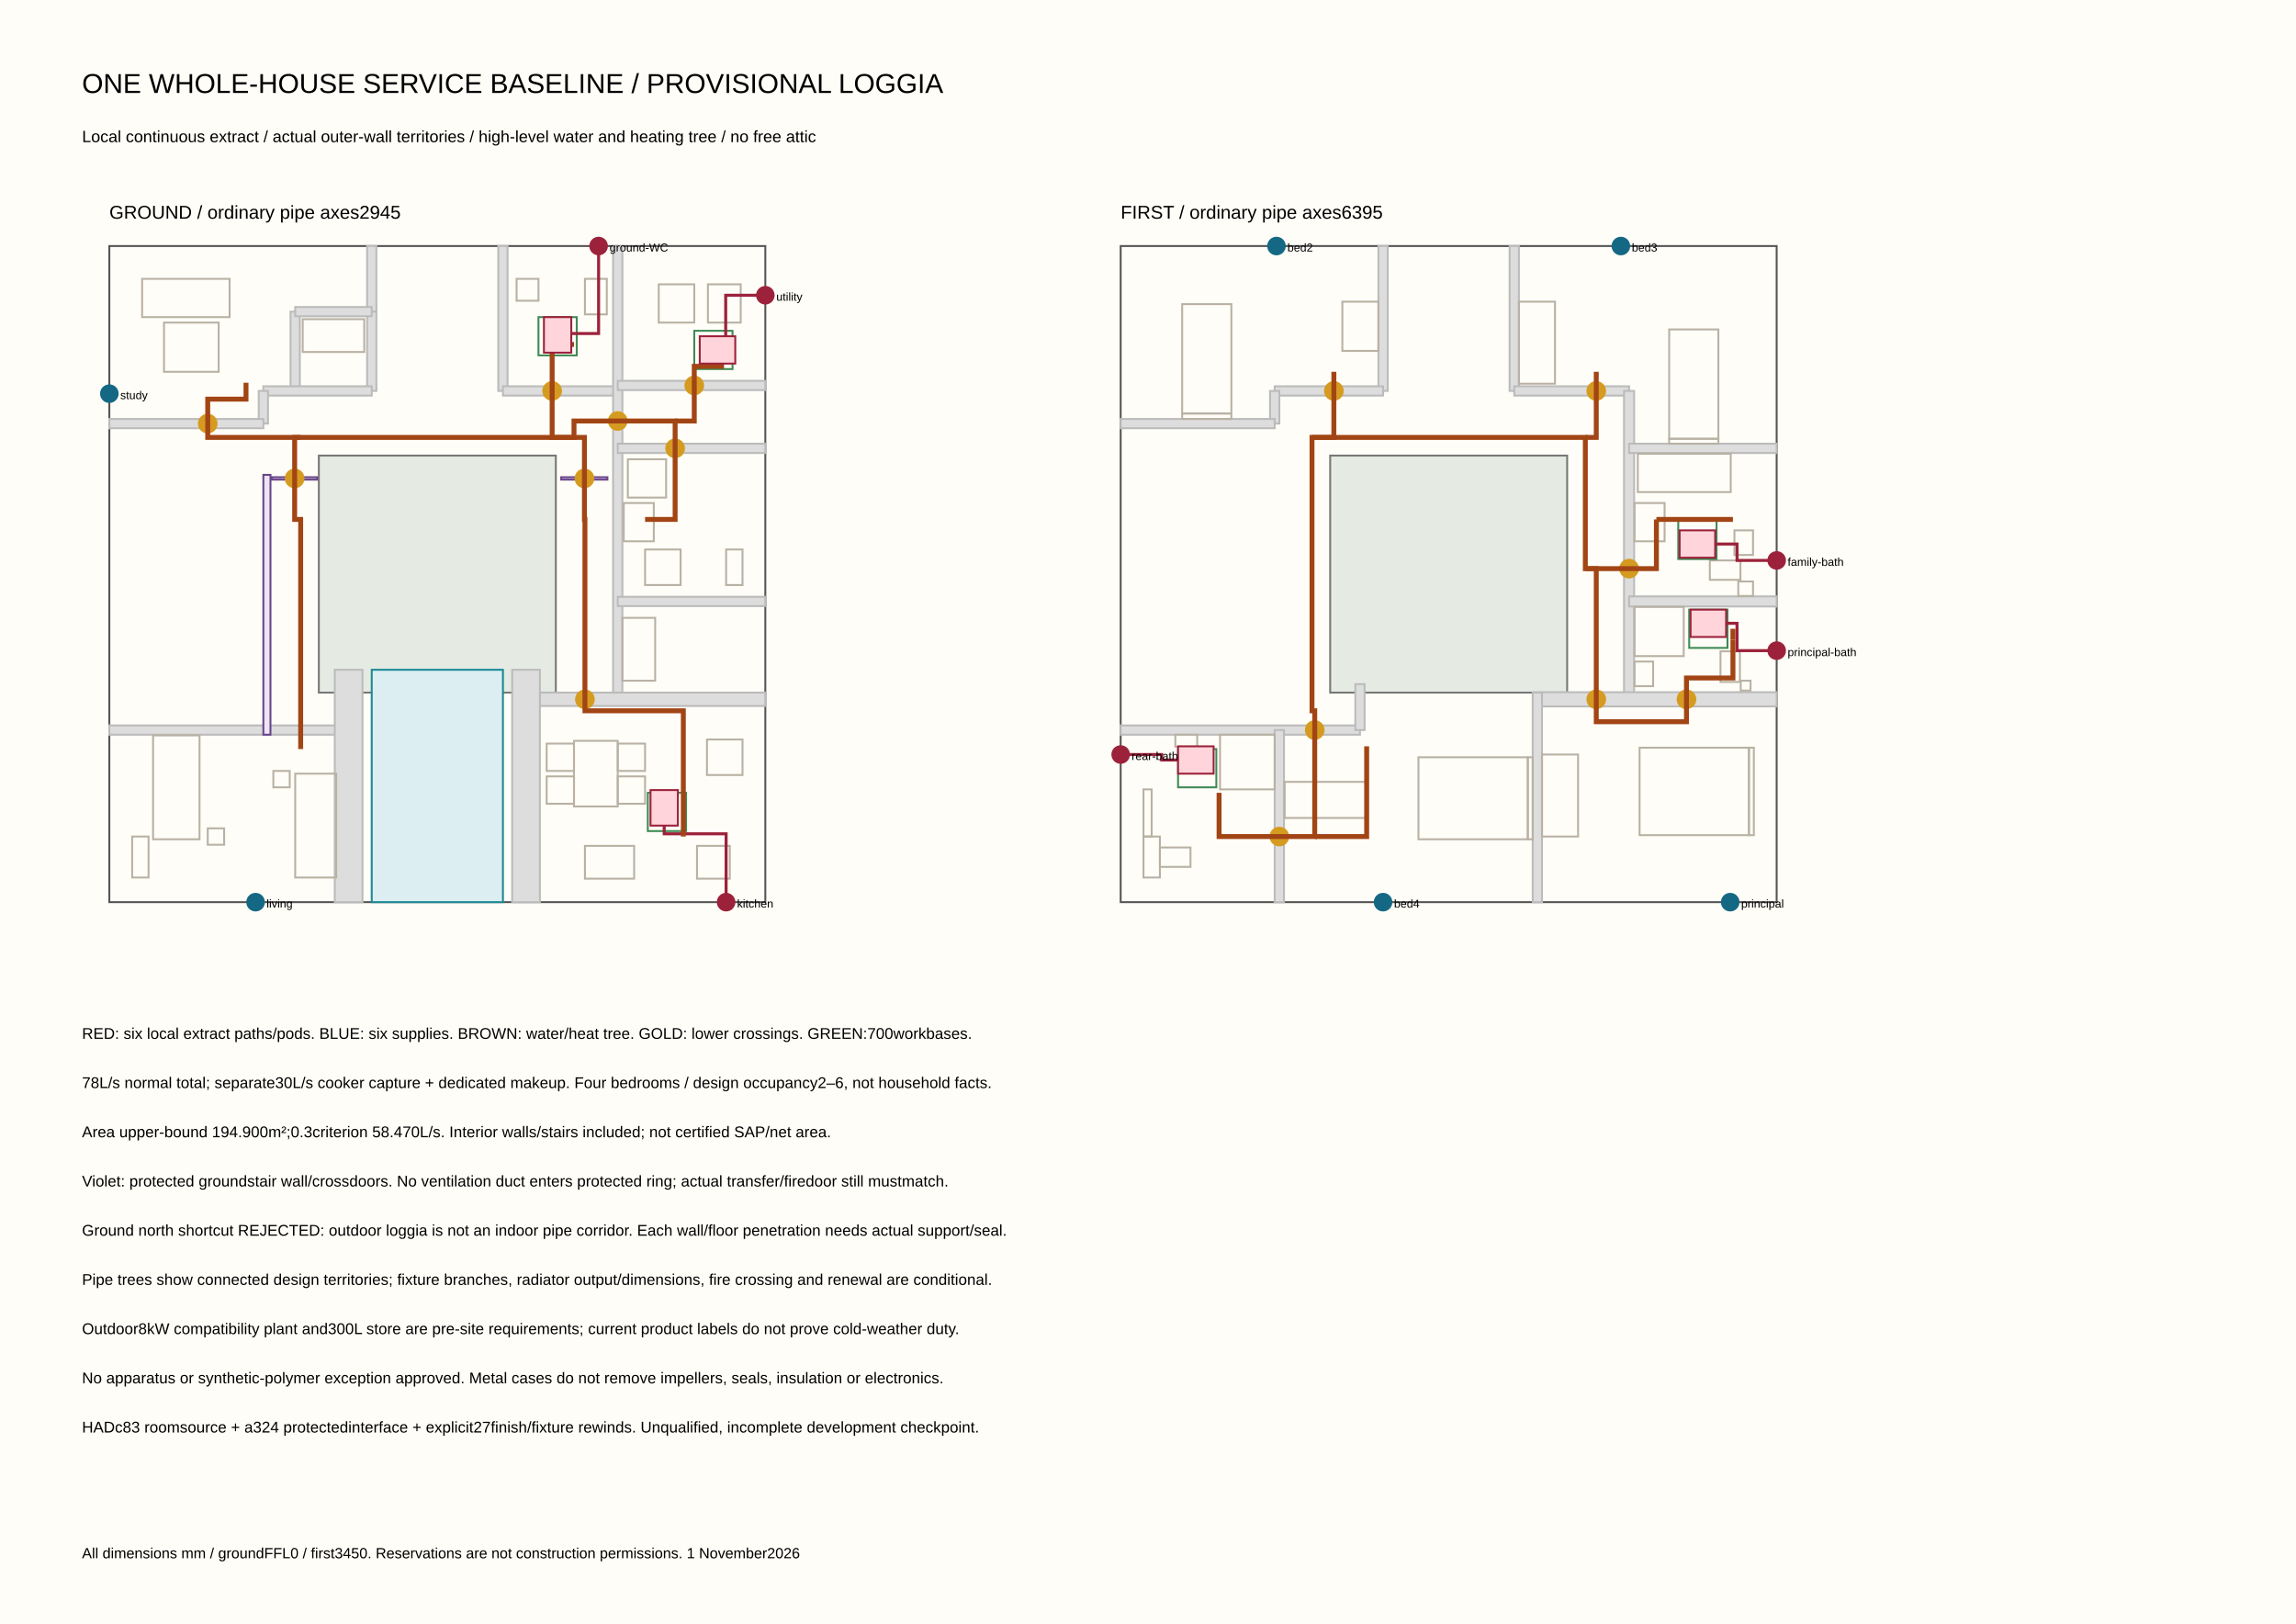
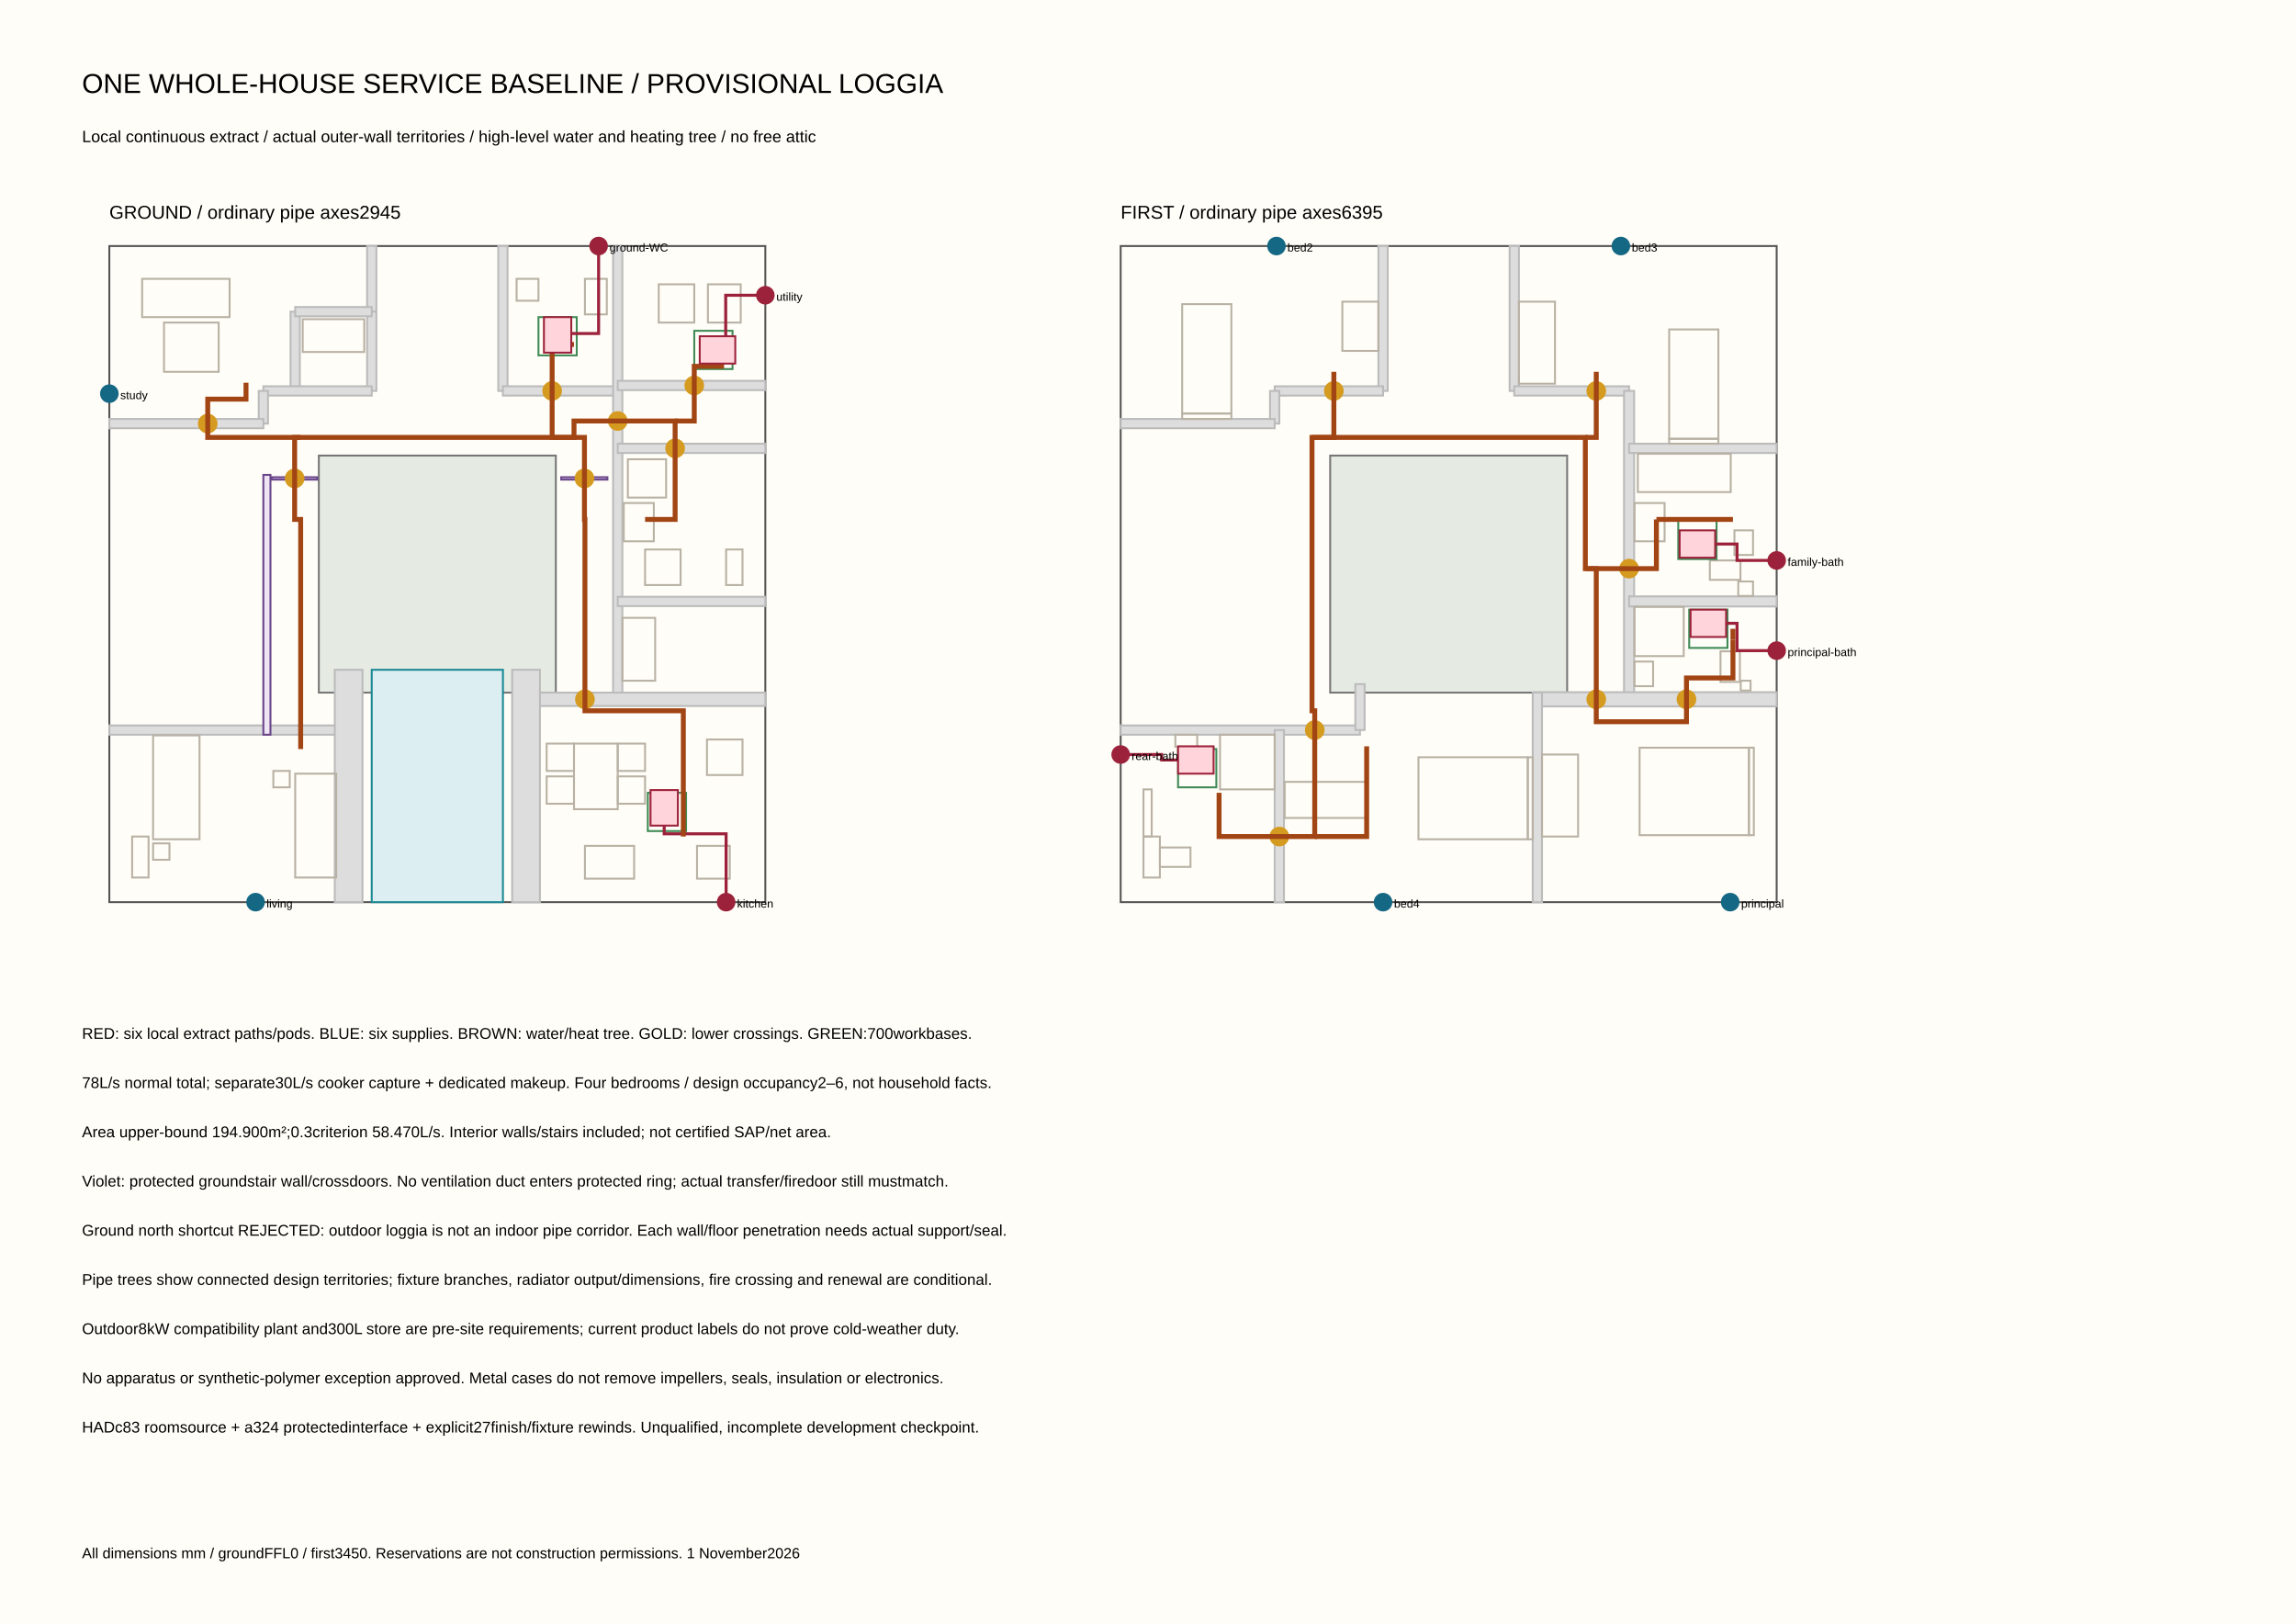
<svg xmlns="http://www.w3.org/2000/svg" width="420mm" height="297mm" viewBox="0 0 420 297">
  <rect width="420" height="297" fill="#fffdf7" />
  <text x="15" y="17" font-size="5" font-family="Arial">ONE WHOLE-HOUSE SERVICE BASELINE / PROVISIONAL LOGGIA</text>
  <text x="15" y="26" font-size="3" font-family="Arial">Local continuous extract / actual outer-wall territories / high-level water and heating tree / no free attic</text>
  <rect x="20.0" y="45.0" width="120.0" height="120.0" fill="none" stroke="#555" stroke-width="0.35" />
  <rect x="58.325" y="83.325" width="43.35" height="43.35" fill="#e5ebe3" stroke="#777" stroke-width="0.35" />
  <rect x="68.0" y="122.5" width="24.0" height="42.5" fill="#dceef1" stroke="#1b8995" stroke-width="0.35" />
  <rect x="67.15" y="45.0" width="1.7" height="12.0" fill="#ddd" stroke="#bbb" stroke-width="0.35" />
  <rect x="67.15" y="57.0" width="1.7" height="14.5" fill="#ddd" stroke="#bbb" stroke-width="0.35" />
  <rect x="53.15" y="57.0" width="1.7" height="14.5" fill="#ddd" stroke="#bbb" stroke-width="0.35" />
  <rect x="54.0" y="56.15" width="14.0" height="1.7" fill="#ddd" stroke="#bbb" stroke-width="0.35" />
  <rect x="48.175" y="70.65" width="19.825" height="1.7" fill="#ddd" stroke="#bbb" stroke-width="0.35" />
  <rect x="47.325" y="71.5" width="1.7" height="5.975" fill="#ddd" stroke="#bbb" stroke-width="0.35" />
  <rect x="20.0" y="76.625" width="28.175" height="1.7" fill="#ddd" stroke="#bbb" stroke-width="0.35" />
  <rect x="91.15" y="45.0" width="1.7" height="26.5" fill="#ddd" stroke="#bbb" stroke-width="0.35" />
  <rect x="92.0" y="70.65" width="21.0" height="1.7" fill="#ddd" stroke="#bbb" stroke-width="0.35" />
  <rect x="112.15" y="45.0" width="1.7" height="82.9" fill="#ddd" stroke="#bbb" stroke-width="0.35" />
  <rect x="113.0" y="69.65" width="27.0" height="1.7" fill="#ddd" stroke="#bbb" stroke-width="0.35" />
  <rect x="113.0" y="81.15" width="27.0" height="1.7" fill="#ddd" stroke="#bbb" stroke-width="0.35" />
  <rect x="113.0" y="109.15" width="27.0" height="1.7" fill="#ddd" stroke="#bbb" stroke-width="0.35" />
  <rect x="20.0" y="132.675" width="43.775" height="1.7" fill="#ddd" stroke="#bbb" stroke-width="0.35" />
  <rect x="95.525" y="126.675" width="44.475" height="2.45" fill="#ddd" stroke="#bbb" stroke-width="0.35" />
  <rect x="61.238" y="122.5" width="5.075" height="42.5" fill="#ddd" stroke="#bbb" stroke-width="0.35" />
  <rect x="93.688" y="122.5" width="5.075" height="42.5" fill="#ddd" stroke="#bbb" stroke-width="0.35" />
  <rect x="26.0" y="51.0" width="16.0" height="7.0" fill="none" stroke="#b8b1a4" stroke-width="0.35" />
  <rect x="30.0" y="59.0" width="10.0" height="9.0" fill="none" stroke="#b8b1a4" stroke-width="0.35" />
  <rect x="55.375" y="58.375" width="11.25" height="6.0" fill="none" stroke="#b8b1a4" stroke-width="0.35" />
  <rect x="107.0" y="51.0" width="4.0" height="6.5" fill="none" stroke="#b8b1a4" stroke-width="0.35" />
  <rect x="94.5" y="51.0" width="4.0" height="4.0" fill="none" stroke="#b8b1a4" stroke-width="0.35" />
  <rect x="114.85" y="84.0" width="7.0" height="7.0" fill="none" stroke="#b8b1a4" stroke-width="0.35" />
  <rect x="114.1" y="92.0" width="5.5" height="7.0" fill="none" stroke="#b8b1a4" stroke-width="0.35" />
  <rect x="113.85" y="113.0" width="6.0" height="11.5" fill="none" stroke="#b8b1a4" stroke-width="0.35" />
  <rect x="24.175" y="153.0" width="3.0" height="7.5" fill="none" stroke="#b8b1a4" stroke-width="0.35" />
  <rect x="28.0" y="134.5" width="8.5" height="19.0" fill="none" stroke="#b8b1a4" stroke-width="0.35" />
-   <rect x="38.0" y="151.5" width="3.0" height="3.0" fill="none" stroke="#b8b1a4" stroke-width="0.35" />
+   <rect x="28.0" y="154.25" width="3.0" height="3.0" fill="none" stroke="#b8b1a4" stroke-width="0.35" />
  <rect x="54.0" y="141.5" width="7.5" height="19.0" fill="none" stroke="#b8b1a4" stroke-width="0.35" />
  <rect x="50.0" y="141.0" width="3.0" height="3.0" fill="none" stroke="#b8b1a4" stroke-width="0.35" />
-   <rect x="105.0" y="135.5" width="8.0" height="12.0" fill="none" stroke="#b8b1a4" stroke-width="0.35" />
+   <rect x="105.0" y="136.0" width="8.0" height="12.0" fill="none" stroke="#b8b1a4" stroke-width="0.35" />
  <rect x="100.0" y="136.0" width="5.0" height="5.0" fill="none" stroke="#b8b1a4" stroke-width="0.35" />
  <rect x="100.0" y="142.0" width="5.0" height="5.0" fill="none" stroke="#b8b1a4" stroke-width="0.35" />
  <rect x="113.0" y="136.0" width="5.0" height="5.0" fill="none" stroke="#b8b1a4" stroke-width="0.35" />
  <rect x="113.0" y="142.0" width="5.0" height="5.0" fill="none" stroke="#b8b1a4" stroke-width="0.35" />
  <rect x="129.325" y="135.25" width="6.5" height="6.5" fill="none" stroke="#b8b1a4" stroke-width="0.35" />
  <rect x="107.0" y="154.705" width="9.0" height="6.0" fill="none" stroke="#b8b1a4" stroke-width="0.35" />
  <rect x="127.5" y="154.705" width="6.0" height="6.0" fill="none" stroke="#b8b1a4" stroke-width="0.35" />
  <rect x="120.5" y="52.0" width="6.5" height="7.0" fill="none" stroke="#b8b1a4" stroke-width="0.35" />
  <rect x="129.5" y="52.0" width="6.0" height="7.0" fill="none" stroke="#b8b1a4" stroke-width="0.35" />
  <rect x="118.0" y="100.5" width="6.5" height="6.5" fill="none" stroke="#b8b1a4" stroke-width="0.35" />
  <rect x="132.825" y="100.5" width="3.0" height="6.5" fill="none" stroke="#b8b1a4" stroke-width="0.35" />
  <rect x="48.175" y="86.85" width="1.3" height="47.525" fill="#eee4f3" stroke="#69458a" stroke-width="0.35" />
  <rect x="49.725" y="87.28" width="8.3" height="0.44" fill="#eee4f3" stroke="#69458a" stroke-width="0.35" />
  <rect x="102.663" y="87.28" width="8.45" height="0.44" fill="#eee4f3" stroke="#69458a" stroke-width="0.35" />
  <circle cx="53.9" cy="87.5" r="1.8" fill="#d59b20" />
  <circle cx="106.913" cy="87.5" r="1.8" fill="#d59b20" />
  <circle cx="113.0" cy="77.0" r="1.8" fill="#d59b20" />
  <circle cx="123.5" cy="82.0" r="1.8" fill="#d59b20" />
  <circle cx="127.0" cy="70.5" r="1.8" fill="#d59b20" />
  <circle cx="38.0" cy="77.475" r="1.8" fill="#d59b20" />
  <circle cx="101.0" cy="71.5" r="1.8" fill="#d59b20" />
  <circle cx="107.0" cy="127.9" r="1.8" fill="#d59b20" />
  <rect x="98.5" y="58.0" width="7.0" height="7.0" fill="none" stroke="#3f8a55" stroke-width="0.35" />
  <polyline points="102.0,61.0 104.0,61.0 109.5,61.0 109.5,45.0" stroke="#9c223b" stroke-width=".55" fill="none" />
  <rect x="127.0" y="60.5" width="7.0" height="7.0" fill="none" stroke="#3f8a55" stroke-width="0.35" />
  <polyline points="128.0,64.0 130.0,64.0 132.75,64.0 132.75,54.0 140.0,54.0" stroke="#9c223b" stroke-width=".55" fill="none" />
  <rect x="118.5" y="145.0" width="7.0" height="7.0" fill="none" stroke="#3f8a55" stroke-width="0.35" />
  <polyline points="121.5,144.5 121.5,146.5 121.5,152.5 132.825,152.5 132.825,165.0" stroke="#9c223b" stroke-width=".55" fill="none" />
  <polyline points="118.0,95.0 123.5,95.0 123.5,77.0 105.0,77.0 105.0,80.0 55.0,80.0 53.9,80.0 53.9,95.0 55.0,95.0 55.0,130.0 55.0,137.0" stroke="#a24515" stroke-width=".9" fill="none" />
  <polyline points="105.0,80.0 106.913,80.0 106.913,95.0 107.0,95.0 107.0,130.0 125.0,130.0 125.0,153.0" stroke="#a24515" stroke-width=".9" fill="none" />
  <polyline points="55.0,80.0 38.0,80.0 38.0,73.0 45.0,73.0 45.0,70.0" stroke="#a24515" stroke-width=".9" fill="none" />
  <polyline points="105.0,80.0 101.0,80.0 101.0,63.0 105.0,63.0" stroke="#a24515" stroke-width=".9" fill="none" />
  <polyline points="123.5,77.0 127.0,77.0 127.0,67.0 132.0,67.0 132.0,63.0" stroke="#a24515" stroke-width=".9" fill="none" />
  <rect x="99.5" y="58.0" width="5.0" height="6.5" fill="#ffd5db" stroke="#9c223b" stroke-width="0.35" />
  <circle cx="109.5" cy="45.0" r="1.7" fill="#9c223b" />
  <text x="111.5" y="46.0" font-size="2.1" font-family="Arial">ground-WC</text>
  <rect x="128.0" y="61.5" width="6.5" height="5.0" fill="#ffd5db" stroke="#9c223b" stroke-width="0.35" />
  <circle cx="140.0" cy="54.0" r="1.7" fill="#9c223b" />
  <text x="142.0" y="55.0" font-size="2.1" font-family="Arial">utility</text>
  <rect x="119.0" y="144.5" width="5.0" height="6.5" fill="#ffd5db" stroke="#9c223b" stroke-width="0.35" />
  <circle cx="132.825" cy="165.0" r="1.7" fill="#9c223b" />
  <text x="134.825" y="166.0" font-size="2.1" font-family="Arial">kitchen</text>
  <circle cx="20.0" cy="72.0" r="1.7" fill="#146884" />
  <text x="22.0" y="73.0" font-size="2.1" font-family="Arial">study</text>
  <circle cx="46.75" cy="165.0" r="1.7" fill="#146884" />
  <text x="48.75" y="166.0" font-size="2.1" font-family="Arial">living</text>
  <text x="20" y="40" font-size="3.4" font-family="Arial">GROUND / ordinary pipe axes2945</text>
  <rect x="205.0" y="45.0" width="120.0" height="120.0" fill="none" stroke="#555" stroke-width="0.35" />
  <rect x="243.325" y="83.325" width="43.35" height="43.35" fill="#e5ebe3" stroke="#777" stroke-width="0.35" />
  <rect x="252.15" y="45.0" width="1.7" height="26.5" fill="#ddd" stroke="#bbb" stroke-width="0.35" />
  <rect x="233.175" y="70.65" width="19.825" height="1.7" fill="#ddd" stroke="#bbb" stroke-width="0.35" />
  <rect x="232.325" y="71.5" width="1.7" height="5.975" fill="#ddd" stroke="#bbb" stroke-width="0.35" />
  <rect x="205.0" y="76.625" width="28.175" height="1.7" fill="#ddd" stroke="#bbb" stroke-width="0.35" />
  <rect x="276.15" y="45.0" width="1.7" height="26.5" fill="#ddd" stroke="#bbb" stroke-width="0.35" />
  <rect x="277.0" y="70.65" width="21.0" height="1.7" fill="#ddd" stroke="#bbb" stroke-width="0.35" />
  <rect x="297.075" y="71.5" width="1.85" height="56.4" fill="#ddd" stroke="#bbb" stroke-width="0.35" />
  <rect x="298.0" y="81.15" width="27.0" height="1.7" fill="#ddd" stroke="#bbb" stroke-width="0.35" />
  <rect x="298.0" y="109.075" width="27.0" height="1.85" fill="#ddd" stroke="#bbb" stroke-width="0.35" />
  <rect x="205.0" y="132.675" width="43.775" height="1.7" fill="#ddd" stroke="#bbb" stroke-width="0.35" />
  <rect x="247.925" y="125.125" width="1.7" height="8.4" fill="#ddd" stroke="#bbb" stroke-width="0.35" />
  <rect x="280.525" y="126.6" width="44.475" height="2.6" fill="#ddd" stroke="#bbb" stroke-width="0.35" />
  <rect x="280.375" y="126.675" width="1.7" height="38.325" fill="#ddd" stroke="#bbb" stroke-width="0.35" />
  <rect x="233.175" y="133.525" width="1.7" height="31.475" fill="#ddd" stroke="#bbb" stroke-width="0.35" />
  <rect x="216.25" y="55.625" width="9.0" height="20.0" fill="none" stroke="#b8b1a4" stroke-width="0.35" />
  <rect x="216.25" y="75.625" width="9.0" height="1.0" fill="none" stroke="#b8b1a4" stroke-width="0.35" />
  <rect x="245.55" y="55.175" width="6.6" height="9.0" fill="none" stroke="#b8b1a4" stroke-width="0.35" />
  <rect x="305.337" y="60.25" width="9.0" height="20.0" fill="none" stroke="#b8b1a4" stroke-width="0.35" />
  <rect x="305.337" y="80.25" width="9.0" height="0.9" fill="none" stroke="#b8b1a4" stroke-width="0.35" />
  <rect x="277.85" y="55.175" width="6.6" height="15.0" fill="none" stroke="#b8b1a4" stroke-width="0.35" />
  <rect x="259.475" y="138.5" width="20.0" height="15.0" fill="none" stroke="#b8b1a4" stroke-width="0.35" />
  <rect x="279.475" y="138.5" width="0.9" height="15.0" fill="none" stroke="#b8b1a4" stroke-width="0.35" />
  <rect x="235.0" y="143.0" width="15.0" height="6.6" fill="none" stroke="#b8b1a4" stroke-width="0.35" />
  <rect x="299.925" y="136.75" width="20.0" height="16.0" fill="none" stroke="#b8b1a4" stroke-width="0.35" />
  <rect x="319.925" y="136.75" width="0.9" height="16.0" fill="none" stroke="#b8b1a4" stroke-width="0.35" />
  <rect x="282.075" y="138.0" width="6.6" height="15.0" fill="none" stroke="#b8b1a4" stroke-width="0.35" />
  <rect x="223.175" y="134.375" width="10.0" height="10.0" fill="none" stroke="#b8b1a4" stroke-width="0.35" />
  <rect x="212.175" y="155.0" width="5.6" height="3.55" fill="none" stroke="#b8b1a4" stroke-width="0.35" />
  <rect x="215.0" y="134.375" width="4.0" height="2.2" fill="none" stroke="#b8b1a4" stroke-width="0.35" />
  <rect x="209.175" y="153.0" width="3.0" height="7.5" fill="none" stroke="#b8b1a4" stroke-width="0.35" />
  <rect x="209.175" y="144.375" width="1.5" height="8.625" fill="none" stroke="#b8b1a4" stroke-width="0.35" />
  <rect x="299.0" y="111.0" width="9.0" height="9.0" fill="none" stroke="#b8b1a4" stroke-width="0.35" />
  <rect x="314.725" y="119.125" width="3.55" height="5.6" fill="none" stroke="#b8b1a4" stroke-width="0.35" />
  <rect x="299.0" y="121.0" width="3.4" height="4.5" fill="none" stroke="#b8b1a4" stroke-width="0.35" />
  <rect x="318.425" y="124.5" width="1.8" height="1.8" fill="none" stroke="#b8b1a4" stroke-width="0.35" />
  <rect x="312.775" y="102.5" width="5.6" height="3.55" fill="none" stroke="#b8b1a4" stroke-width="0.35" />
  <rect x="317.275" y="97.0" width="3.4" height="4.5" fill="none" stroke="#b8b1a4" stroke-width="0.35" />
  <rect x="299.6" y="83.0" width="17.0" height="7.0" fill="none" stroke="#b8b1a4" stroke-width="0.35" />
  <rect x="317.975" y="106.35" width="2.7" height="2.65" fill="none" stroke="#b8b1a4" stroke-width="0.35" />
  <rect x="299.0" y="92.0" width="5.5" height="7.0" fill="none" stroke="#b8b1a4" stroke-width="0.35" />
  <circle cx="298.0" cy="104.0" r="1.8" fill="#d59b20" />
  <circle cx="244.0" cy="71.5" r="1.8" fill="#d59b20" />
  <circle cx="292.0" cy="71.5" r="1.8" fill="#d59b20" />
  <circle cx="240.5" cy="133.525" r="1.8" fill="#d59b20" />
  <circle cx="234.025" cy="153.0" r="1.8" fill="#d59b20" />
  <circle cx="292.0" cy="127.9" r="1.8" fill="#d59b20" />
  <circle cx="308.5" cy="127.9" r="1.8" fill="#d59b20" />
  <rect x="215.5" y="137.0" width="7.0" height="7.0" fill="none" stroke="#3f8a55" stroke-width="0.35" />
  <polyline points="222.0,139.0 212.5,139.0 212.5,138.0 205.0,138.0" stroke="#9c223b" stroke-width=".55" fill="none" />
  <rect x="307.0" y="95.25" width="7.0" height="7.0" fill="none" stroke="#3f8a55" stroke-width="0.35" />
  <polyline points="313.75,99.5 317.75,99.5 317.75,102.5 325.0,102.5" stroke="#9c223b" stroke-width=".55" fill="none" />
  <rect x="309.0" y="111.5" width="7.0" height="7.0" fill="none" stroke="#3f8a55" stroke-width="0.35" />
  <polyline points="315.75,114.0 317.75,114.0 317.75,119.0 317.75,119.0 325.0,119.0" stroke="#9c223b" stroke-width=".55" fill="none" />
  <polyline points="303.0,95.0 303.0,104.0 290.0,104.0 290.0,80.0 240.0,80.0 240.0,130.0 240.5,130.0 240.5,153.0 223.0,153.0 223.0,145.0" stroke="#a24515" stroke-width=".9" fill="none" />
  <polyline points="290.0,104.0 292.0,104.0 292.0,132.0 308.5,132.0 308.5,124.0 317.0,124.0 317.0,117.0" stroke="#a24515" stroke-width=".9" fill="none" />
  <polyline points="240.5,153.0 250.0,153.0 250.0,136.5" stroke="#a24515" stroke-width=".9" fill="none" />
  <polyline points="240.0,80.0 244.0,80.0 244.0,68.0" stroke="#a24515" stroke-width=".9" fill="none" />
  <polyline points="290.0,80.0 292.0,80.0 292.0,68.0" stroke="#a24515" stroke-width=".9" fill="none" />
  <polyline points="303.0,95.0 317.0,95.0" stroke="#a24515" stroke-width=".9" fill="none" />
  <polyline points="317.0,117.0 317.0,115.0" stroke="#a24515" stroke-width=".9" fill="none" />
  <rect x="215.5" y="136.5" width="6.5" height="5.0" fill="#ffd5db" stroke="#9c223b" stroke-width="0.35" />
  <circle cx="205.0" cy="138.0" r="1.7" fill="#9c223b" />
  <text x="207.0" y="139.0" font-size="2.1" font-family="Arial">rear-bath</text>
  <rect x="307.25" y="97.0" width="6.5" height="5.0" fill="#ffd5db" stroke="#9c223b" stroke-width="0.35" />
  <circle cx="325.0" cy="102.5" r="1.7" fill="#9c223b" />
  <text x="327.0" y="103.5" font-size="2.1" font-family="Arial">family-bath</text>
  <rect x="309.25" y="111.5" width="6.5" height="5.0" fill="#ffd5db" stroke="#9c223b" stroke-width="0.35" />
  <circle cx="325.0" cy="119.0" r="1.7" fill="#9c223b" />
  <text x="327.0" y="120.0" font-size="2.1" font-family="Arial">principal-bath</text>
  <circle cx="233.5" cy="45.0" r="1.7" fill="#146884" />
  <text x="235.5" y="46.0" font-size="2.1" font-family="Arial">bed2</text>
  <circle cx="296.5" cy="45.0" r="1.7" fill="#146884" />
  <text x="298.5" y="46.0" font-size="2.1" font-family="Arial">bed3</text>
  <circle cx="253.0" cy="165.0" r="1.7" fill="#146884" />
  <text x="255.0" y="166.0" font-size="2.1" font-family="Arial">bed4</text>
  <circle cx="316.5" cy="165.0" r="1.7" fill="#146884" />
  <text x="318.5" y="166.0" font-size="2.1" font-family="Arial">principal</text>
  <text x="205" y="40" font-size="3.4" font-family="Arial">FIRST / ordinary pipe axes6395</text>
  <text x="15" y="190" font-size="2.85" font-family="Arial">RED: six local extract paths/pods. BLUE: six supplies. BROWN: water/heat tree. GOLD: lower crossings. GREEN:700workbases.</text>
  <text x="15" y="199" font-size="2.85" font-family="Arial">78L/s normal total; separate30L/s cooker capture + dedicated makeup. Four bedrooms / design occupancy2–6, not household facts.</text>
  <text x="15" y="208" font-size="2.85" font-family="Arial">Area upper-bound 194.900m²;0.3criterion 58.470L/s. Interior walls/stairs included; not certified SAP/net area.</text>
  <text x="15" y="217" font-size="2.85" font-family="Arial">Violet: protected groundstair wall/crossdoors. No ventilation duct enters protected ring; actual transfer/firedoor still mustmatch.</text>
  <text x="15" y="226" font-size="2.85" font-family="Arial">Ground north shortcut REJECTED: outdoor loggia is not an indoor pipe corridor. Each wall/floor penetration needs actual support/seal.</text>
  <text x="15" y="235" font-size="2.85" font-family="Arial">Pipe trees show connected design territories; fixture branches, radiator output/dimensions, fire crossing and renewal are conditional.</text>
  <text x="15" y="244" font-size="2.85" font-family="Arial">Outdoor8kW compatibility plant and300L store are pre-site requirements; current product labels do not prove cold-weather duty.</text>
  <text x="15" y="253" font-size="2.85" font-family="Arial">No apparatus or synthetic-polymer exception approved. Metal cases do not remove impellers, seals, insulation or electronics.</text>
  <text x="15" y="262" font-size="2.85" font-family="Arial">HADc83 roomsource + a324 protectedinterface + explicit27finish/fixture rewinds. Unqualified, incomplete development checkpoint.</text>
  <text x="15" y="285" font-size="2.7" font-family="Arial">All dimensions mm / groundFFL0 / first3450. Reservations are not construction permissions. 1 November2026</text>
</svg>
